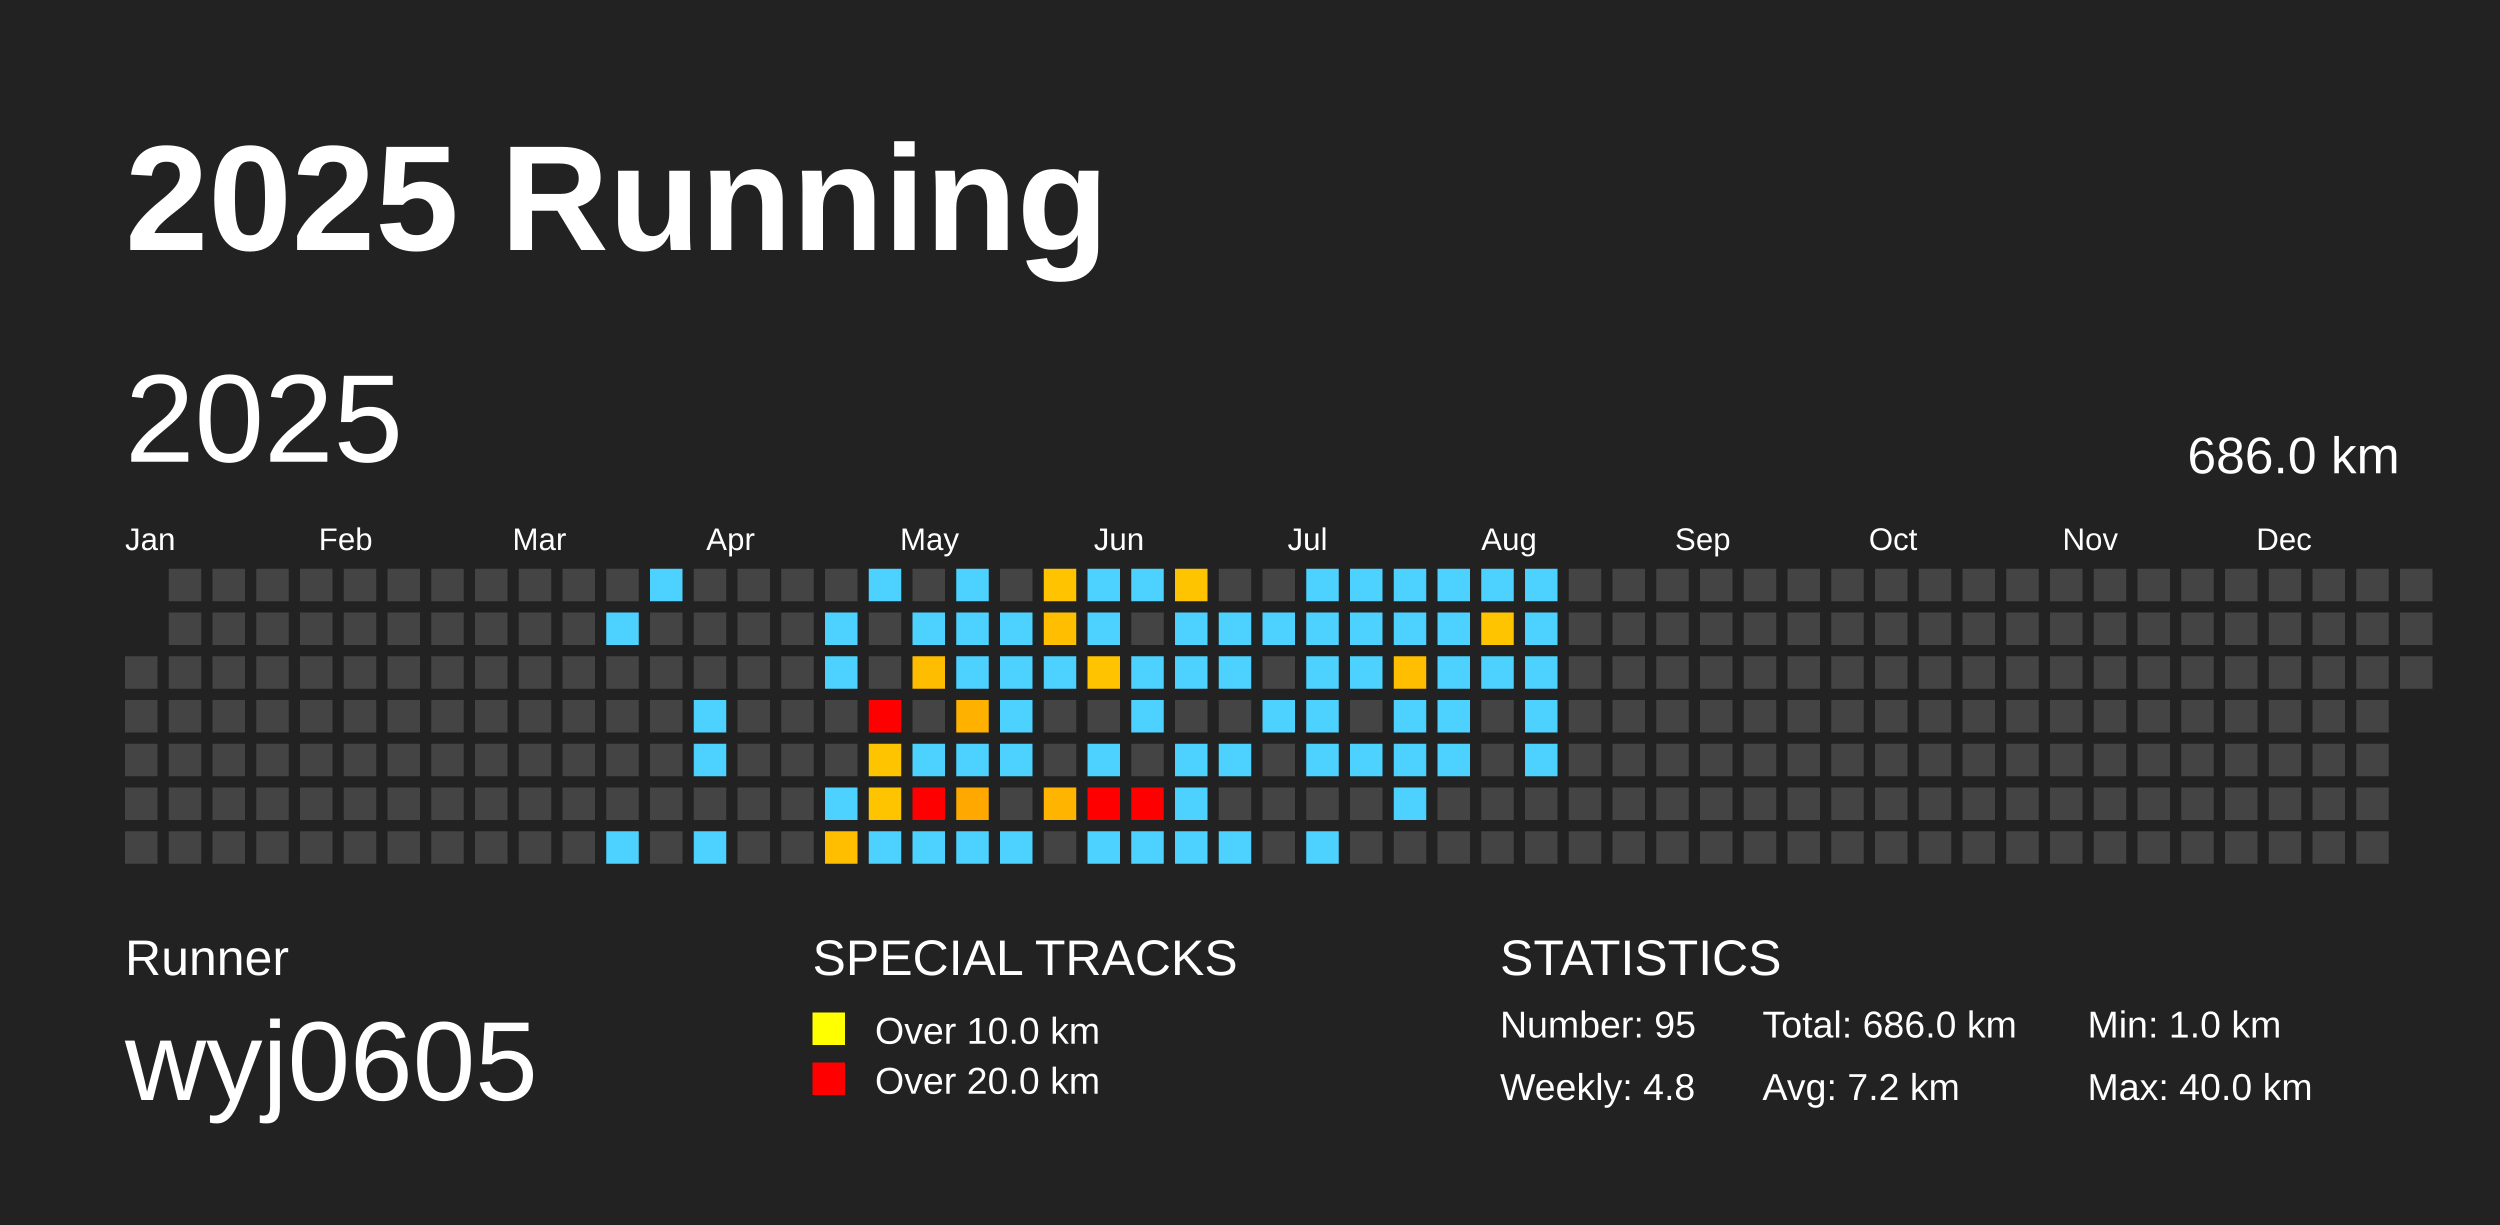
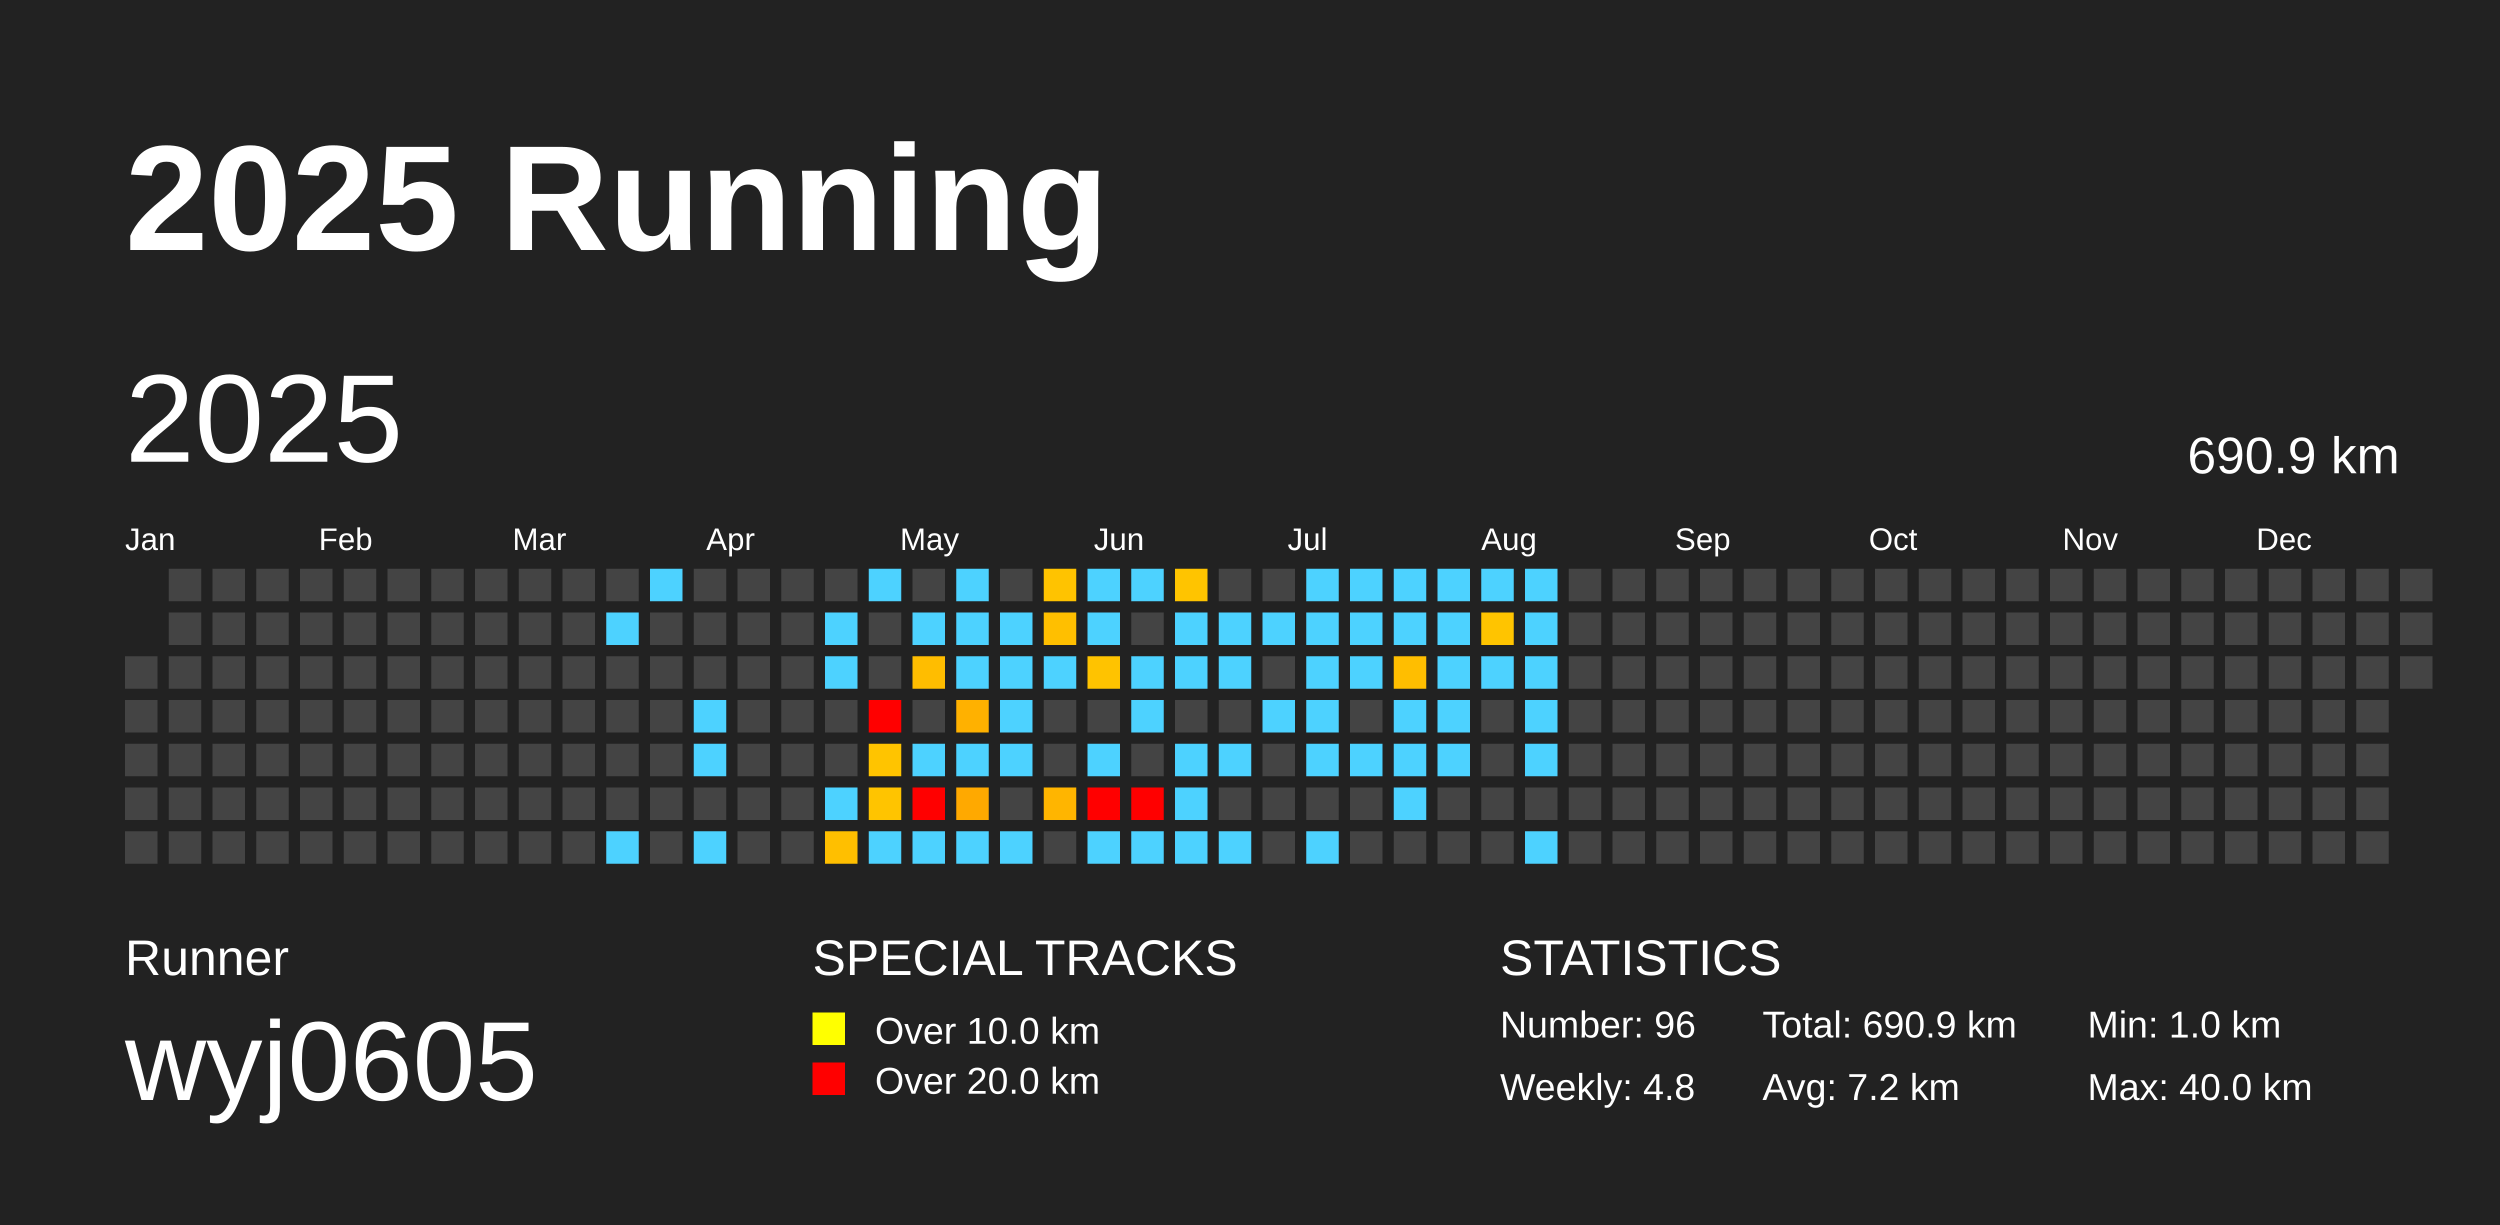
<svg xmlns="http://www.w3.org/2000/svg" baseProfile="full" height="98mm" version="1.1" viewBox="0,0,200,98" width="200mm">
  <defs />
  <rect fill="#222222" height="98" width="200" x="0" y="0" />
  <text fill="#FFFFFF" style="font-size:12px; font-family:Arial; font-weight:bold;" x="10" y="20">2025 Running</text>
  <text fill="#FFFFFF" style="font-size:4px; font-family:Arial" x="10" y="78">Runner</text>
  <text fill="#FFFFFF" style="font-size:9px; font-family:Arial" x="10" y="88">wyj0605</text>
  <text fill="#FFFFFF" style="font-size:4px; font-family:Arial" x="65" y="78">SPECIAL TRACKS</text>
  <rect fill="yellow" height="2.6" width="2.6" x="65" y="81" />
  <text fill="#FFFFFF" style="font-size:3px; font-family:Arial" x="70" y="83.5">Over 10.0 km</text>
  <rect fill="red" height="2.6" width="2.6" x="65" y="85" />
  <text fill="#FFFFFF" style="font-size:3px; font-family:Arial" x="70" y="87.5">Over 20.0 km</text>
  <text fill="#FFFFFF" style="font-size:4px; font-family:Arial" x="120" y="78">STATISTICS</text>
-   <text fill="#FFFFFF" style="font-size:3px; font-family:Arial" x="120" y="83">Number: 95</text>
+   <text fill="#FFFFFF" style="font-size:3px; font-family:Arial" x="120" y="83">Number: 96</text>
  <text fill="#FFFFFF" style="font-size:3px; font-family:Arial" x="120" y="88">Weekly: 4.8</text>
-   <text fill="#FFFFFF" style="font-size:3px; font-family:Arial" x="141" y="83">Total: 686.0 km</text>
+   <text fill="#FFFFFF" style="font-size:3px; font-family:Arial" x="141" y="83">Total: 690.9 km</text>
  <text fill="#FFFFFF" style="font-size:3px; font-family:Arial" x="141" y="88">Avg: 7.2 km</text>
  <text fill="#FFFFFF" style="font-size:3px; font-family:Arial" x="167" y="83">Min: 1.0 km</text>
  <text fill="#FFFFFF" style="font-size:3px; font-family:Arial" x="167" y="88">Max: 40.0 km</text>
  <text dominant-baseline="hanging" fill="#FFFFFF" style="font-size:10.0px; font-family:Arial;" x="10" y="30">2025</text>
-   <text dominant-baseline="hanging" fill="#FFFFFF" style="font-size:4.125px; font-family:Arial;" x="175" y="35">686.0 km</text>
+   <text dominant-baseline="hanging" fill="#FFFFFF" style="font-size:4.125px; font-family:Arial;" x="175" y="35">690.9 km</text>
  <text fill="#FFFFFF" style="font-size:2.5px; font-family:Arial" x="10.0" y="44">Jan</text>
  <text fill="#FFFFFF" style="font-size:2.5px; font-family:Arial" x="25.5" y="44">Feb</text>
  <text fill="#FFFFFF" style="font-size:2.5px; font-family:Arial" x="41.0" y="44">Mar</text>
  <text fill="#FFFFFF" style="font-size:2.5px; font-family:Arial" x="56.5" y="44">Apr</text>
  <text fill="#FFFFFF" style="font-size:2.5px; font-family:Arial" x="72.0" y="44">May</text>
  <text fill="#FFFFFF" style="font-size:2.5px; font-family:Arial" x="87.5" y="44">Jun</text>
  <text fill="#FFFFFF" style="font-size:2.5px; font-family:Arial" x="103.0" y="44">Jul</text>
  <text fill="#FFFFFF" style="font-size:2.5px; font-family:Arial" x="118.5" y="44">Aug</text>
  <text fill="#FFFFFF" style="font-size:2.5px; font-family:Arial" x="134.0" y="44">Sep</text>
  <text fill="#FFFFFF" style="font-size:2.5px; font-family:Arial" x="149.5" y="44">Oct</text>
  <text fill="#FFFFFF" style="font-size:2.5px; font-family:Arial" x="165.0" y="44">Nov</text>
  <text fill="#FFFFFF" style="font-size:2.5px; font-family:Arial" x="180.5" y="44">Dec</text>
  <rect fill="#444444" height="2.6" width="2.6" x="10.0" y="52.5" />
  <rect fill="#444444" height="2.6" width="2.6" x="10.0" y="56.0" />
  <rect fill="#444444" height="2.6" width="2.6" x="10.0" y="59.5" />
  <rect fill="#444444" height="2.6" width="2.6" x="10.0" y="63.0" />
  <rect fill="#444444" height="2.6" width="2.6" x="10.0" y="66.5" />
  <rect fill="#444444" height="2.6" width="2.6" x="13.5" y="45.5" />
  <rect fill="#444444" height="2.6" width="2.6" x="13.5" y="49.0" />
  <rect fill="#444444" height="2.6" width="2.6" x="13.5" y="52.5" />
  <rect fill="#444444" height="2.6" width="2.6" x="13.5" y="56.0" />
  <rect fill="#444444" height="2.6" width="2.6" x="13.5" y="59.5" />
  <rect fill="#444444" height="2.6" width="2.6" x="13.5" y="63.0" />
  <rect fill="#444444" height="2.6" width="2.6" x="13.5" y="66.5" />
  <rect fill="#444444" height="2.6" width="2.6" x="17.0" y="45.5" />
  <rect fill="#444444" height="2.6" width="2.6" x="17.0" y="49.0" />
  <rect fill="#444444" height="2.6" width="2.6" x="17.0" y="52.5" />
  <rect fill="#444444" height="2.6" width="2.6" x="17.0" y="56.0" />
  <rect fill="#444444" height="2.6" width="2.6" x="17.0" y="59.5" />
  <rect fill="#444444" height="2.6" width="2.6" x="17.0" y="63.0" />
  <rect fill="#444444" height="2.6" width="2.6" x="17.0" y="66.5" />
  <rect fill="#444444" height="2.6" width="2.6" x="20.5" y="45.5" />
  <rect fill="#444444" height="2.6" width="2.6" x="20.5" y="49.0" />
  <rect fill="#444444" height="2.6" width="2.6" x="20.5" y="52.5" />
  <rect fill="#444444" height="2.6" width="2.6" x="20.5" y="56.0" />
  <rect fill="#444444" height="2.6" width="2.6" x="20.5" y="59.5" />
  <rect fill="#444444" height="2.6" width="2.6" x="20.5" y="63.0" />
  <rect fill="#444444" height="2.6" width="2.6" x="20.5" y="66.5" />
  <rect fill="#444444" height="2.6" width="2.6" x="24.0" y="45.5" />
  <rect fill="#444444" height="2.6" width="2.6" x="24.0" y="49.0" />
  <rect fill="#444444" height="2.6" width="2.6" x="24.0" y="52.5" />
  <rect fill="#444444" height="2.6" width="2.6" x="24.0" y="56.0" />
  <rect fill="#444444" height="2.6" width="2.6" x="24.0" y="59.5" />
  <rect fill="#444444" height="2.6" width="2.6" x="24.0" y="63.0" />
  <rect fill="#444444" height="2.6" width="2.6" x="24.0" y="66.5" />
  <rect fill="#444444" height="2.6" width="2.6" x="27.5" y="45.5" />
  <rect fill="#444444" height="2.6" width="2.6" x="27.5" y="49.0" />
  <rect fill="#444444" height="2.6" width="2.6" x="27.5" y="52.5" />
  <rect fill="#444444" height="2.6" width="2.6" x="27.5" y="56.0" />
  <rect fill="#444444" height="2.6" width="2.6" x="27.5" y="59.5" />
  <rect fill="#444444" height="2.6" width="2.6" x="27.5" y="63.0" />
  <rect fill="#444444" height="2.6" width="2.6" x="27.5" y="66.5" />
  <rect fill="#444444" height="2.6" width="2.6" x="31.0" y="45.5" />
  <rect fill="#444444" height="2.6" width="2.6" x="31.0" y="49.0" />
  <rect fill="#444444" height="2.6" width="2.6" x="31.0" y="52.5" />
  <rect fill="#444444" height="2.6" width="2.6" x="31.0" y="56.0" />
  <rect fill="#444444" height="2.6" width="2.6" x="31.0" y="59.5" />
  <rect fill="#444444" height="2.6" width="2.6" x="31.0" y="63.0" />
  <rect fill="#444444" height="2.6" width="2.6" x="31.0" y="66.5" />
  <rect fill="#444444" height="2.6" width="2.6" x="34.5" y="45.5" />
  <rect fill="#444444" height="2.6" width="2.6" x="34.5" y="49.0" />
  <rect fill="#444444" height="2.6" width="2.6" x="34.5" y="52.5" />
  <rect fill="#444444" height="2.6" width="2.6" x="34.5" y="56.0" />
  <rect fill="#444444" height="2.6" width="2.6" x="34.5" y="59.5" />
  <rect fill="#444444" height="2.6" width="2.6" x="34.5" y="63.0" />
  <rect fill="#444444" height="2.6" width="2.6" x="34.5" y="66.5" />
  <rect fill="#444444" height="2.6" width="2.6" x="38.0" y="45.5" />
  <rect fill="#444444" height="2.6" width="2.6" x="38.0" y="49.0" />
  <rect fill="#444444" height="2.6" width="2.6" x="38.0" y="52.5" />
  <rect fill="#444444" height="2.6" width="2.6" x="38.0" y="56.0" />
  <rect fill="#444444" height="2.6" width="2.6" x="38.0" y="59.5" />
  <rect fill="#444444" height="2.6" width="2.6" x="38.0" y="63.0" />
  <rect fill="#444444" height="2.6" width="2.6" x="38.0" y="66.5" />
  <rect fill="#444444" height="2.6" width="2.6" x="41.5" y="45.5" />
  <rect fill="#444444" height="2.6" width="2.6" x="41.5" y="49.0" />
  <rect fill="#444444" height="2.6" width="2.6" x="41.5" y="52.5" />
  <rect fill="#444444" height="2.6" width="2.6" x="41.5" y="56.0" />
  <rect fill="#444444" height="2.6" width="2.6" x="41.5" y="59.5" />
  <rect fill="#444444" height="2.6" width="2.6" x="41.5" y="63.0" />
  <rect fill="#444444" height="2.6" width="2.6" x="41.5" y="66.5" />
  <rect fill="#444444" height="2.6" width="2.6" x="45.0" y="45.5" />
  <rect fill="#444444" height="2.6" width="2.6" x="45.0" y="49.0" />
  <rect fill="#444444" height="2.6" width="2.6" x="45.0" y="52.5" />
  <rect fill="#444444" height="2.6" width="2.6" x="45.0" y="56.0" />
  <rect fill="#444444" height="2.6" width="2.6" x="45.0" y="59.5" />
  <rect fill="#444444" height="2.6" width="2.6" x="45.0" y="63.0" />
  <rect fill="#444444" height="2.6" width="2.6" x="45.0" y="66.5" />
  <rect fill="#444444" height="2.6" width="2.6" x="48.5" y="45.5" />
  <rect fill="#4dd2ff" height="2.6" width="2.6" x="48.5" y="49.0" />
  <rect fill="#444444" height="2.6" width="2.6" x="48.5" y="52.5" />
  <rect fill="#444444" height="2.6" width="2.6" x="48.5" y="56.0" />
  <rect fill="#444444" height="2.6" width="2.6" x="48.5" y="59.5" />
  <rect fill="#444444" height="2.6" width="2.6" x="48.5" y="63.0" />
  <rect fill="#4dd2ff" height="2.6" width="2.6" x="48.5" y="66.5" />
  <rect fill="#4dd2ff" height="2.6" width="2.6" x="52.0" y="45.5" />
  <rect fill="#444444" height="2.6" width="2.6" x="52.0" y="49.0" />
  <rect fill="#444444" height="2.6" width="2.6" x="52.0" y="52.5" />
  <rect fill="#444444" height="2.6" width="2.6" x="52.0" y="56.0" />
  <rect fill="#444444" height="2.6" width="2.6" x="52.0" y="59.5" />
  <rect fill="#444444" height="2.6" width="2.6" x="52.0" y="63.0" />
  <rect fill="#444444" height="2.6" width="2.6" x="52.0" y="66.5" />
  <rect fill="#444444" height="2.6" width="2.6" x="55.5" y="45.5" />
  <rect fill="#444444" height="2.6" width="2.6" x="55.5" y="49.0" />
  <rect fill="#444444" height="2.6" width="2.6" x="55.5" y="52.5" />
  <rect fill="#4dd2ff" height="2.6" width="2.6" x="55.5" y="56.0" />
  <rect fill="#4dd2ff" height="2.6" width="2.6" x="55.5" y="59.5" />
  <rect fill="#444444" height="2.6" width="2.6" x="55.5" y="63.0" />
  <rect fill="#4dd2ff" height="2.6" width="2.6" x="55.5" y="66.5" />
  <rect fill="#444444" height="2.6" width="2.6" x="59.0" y="45.5" />
  <rect fill="#444444" height="2.6" width="2.6" x="59.0" y="49.0" />
  <rect fill="#444444" height="2.6" width="2.6" x="59.0" y="52.5" />
  <rect fill="#444444" height="2.6" width="2.6" x="59.0" y="56.0" />
  <rect fill="#444444" height="2.6" width="2.6" x="59.0" y="59.5" />
  <rect fill="#444444" height="2.6" width="2.6" x="59.0" y="63.0" />
  <rect fill="#444444" height="2.6" width="2.6" x="59.0" y="66.5" />
  <rect fill="#444444" height="2.6" width="2.6" x="62.5" y="45.5" />
  <rect fill="#444444" height="2.6" width="2.6" x="62.5" y="49.0" />
  <rect fill="#444444" height="2.6" width="2.6" x="62.5" y="52.5" />
  <rect fill="#444444" height="2.6" width="2.6" x="62.5" y="56.0" />
  <rect fill="#444444" height="2.6" width="2.6" x="62.5" y="59.5" />
  <rect fill="#444444" height="2.6" width="2.6" x="62.5" y="63.0" />
  <rect fill="#444444" height="2.6" width="2.6" x="62.5" y="66.5" />
  <rect fill="#444444" height="2.6" width="2.6" x="66.0" y="45.5" />
  <rect fill="#4dd2ff" height="2.6" width="2.6" x="66.0" y="49.0" />
  <rect fill="#4dd2ff" height="2.6" width="2.6" x="66.0" y="52.5" />
  <rect fill="#444444" height="2.6" width="2.6" x="66.0" y="56.0" />
  <rect fill="#444444" height="2.6" width="2.6" x="66.0" y="59.5" />
  <rect fill="#4dd2ff" height="2.6" width="2.6" x="66.0" y="63.0" />
  <rect fill="#ffbf00" height="2.6" width="2.6" x="66.0" y="66.5" />
  <rect fill="#4dd2ff" height="2.6" width="2.6" x="69.5" y="45.5" />
  <rect fill="#444444" height="2.6" width="2.6" x="69.5" y="49.0" />
  <rect fill="#444444" height="2.6" width="2.6" x="69.5" y="52.5" />
  <rect fill="red" height="2.6" width="2.6" x="69.5" y="56.0" />
  <rect fill="#ffc400" height="2.6" width="2.6" x="69.5" y="59.5" />
  <rect fill="#ffc400" height="2.6" width="2.6" x="69.5" y="63.0" />
  <rect fill="#4dd2ff" height="2.6" width="2.6" x="69.5" y="66.5" />
  <rect fill="#444444" height="2.6" width="2.6" x="73.0" y="45.5" />
  <rect fill="#4dd2ff" height="2.6" width="2.6" x="73.0" y="49.0" />
  <rect fill="#ffbd00" height="2.6" width="2.6" x="73.0" y="52.5" />
  <rect fill="#444444" height="2.6" width="2.6" x="73.0" y="56.0" />
  <rect fill="#4dd2ff" height="2.6" width="2.6" x="73.0" y="59.5" />
  <rect fill="red" height="2.6" width="2.6" x="73.0" y="63.0" />
  <rect fill="#4dd2ff" height="2.6" width="2.6" x="73.0" y="66.5" />
  <rect fill="#4dd2ff" height="2.6" width="2.6" x="76.5" y="45.5" />
  <rect fill="#4dd2ff" height="2.6" width="2.6" x="76.5" y="49.0" />
  <rect fill="#4dd2ff" height="2.6" width="2.6" x="76.5" y="52.5" />
  <rect fill="#ffb100" height="2.6" width="2.6" x="76.5" y="56.0" />
  <rect fill="#4dd2ff" height="2.6" width="2.6" x="76.5" y="59.5" />
  <rect fill="#ffa900" height="2.6" width="2.6" x="76.5" y="63.0" />
  <rect fill="#4dd2ff" height="2.6" width="2.6" x="76.5" y="66.5" />
  <rect fill="#444444" height="2.6" width="2.6" x="80.0" y="45.5" />
  <rect fill="#4dd2ff" height="2.6" width="2.6" x="80.0" y="49.0" />
  <rect fill="#4dd2ff" height="2.6" width="2.6" x="80.0" y="52.5" />
  <rect fill="#4dd2ff" height="2.6" width="2.6" x="80.0" y="56.0" />
  <rect fill="#4dd2ff" height="2.6" width="2.6" x="80.0" y="59.5" />
  <rect fill="#444444" height="2.6" width="2.6" x="80.0" y="63.0" />
  <rect fill="#4dd2ff" height="2.6" width="2.6" x="80.0" y="66.5" />
  <rect fill="#ffc300" height="2.6" width="2.6" x="83.5" y="45.5" />
  <rect fill="#ffbf00" height="2.6" width="2.6" x="83.5" y="49.0" />
  <rect fill="#4dd2ff" height="2.6" width="2.6" x="83.5" y="52.5" />
  <rect fill="#444444" height="2.6" width="2.6" x="83.5" y="56.0" />
  <rect fill="#444444" height="2.6" width="2.6" x="83.5" y="59.5" />
  <rect fill="#ffb500" height="2.6" width="2.6" x="83.5" y="63.0" />
  <rect fill="#444444" height="2.6" width="2.6" x="83.5" y="66.5" />
  <rect fill="#4dd2ff" height="2.6" width="2.6" x="87.0" y="45.5" />
  <rect fill="#4dd2ff" height="2.6" width="2.6" x="87.0" y="49.0" />
  <rect fill="#ffc300" height="2.6" width="2.6" x="87.0" y="52.5" />
  <rect fill="#444444" height="2.6" width="2.6" x="87.0" y="56.0" />
  <rect fill="#4dd2ff" height="2.6" width="2.6" x="87.0" y="59.5" />
  <rect fill="red" height="2.6" width="2.6" x="87.0" y="63.0" />
  <rect fill="#4dd2ff" height="2.6" width="2.6" x="87.0" y="66.5" />
  <rect fill="#4dd2ff" height="2.6" width="2.6" x="90.5" y="45.5" />
  <rect fill="#444444" height="2.6" width="2.6" x="90.5" y="49.0" />
  <rect fill="#4dd2ff" height="2.6" width="2.6" x="90.5" y="52.5" />
  <rect fill="#4dd2ff" height="2.6" width="2.6" x="90.5" y="56.0" />
  <rect fill="#444444" height="2.6" width="2.6" x="90.5" y="59.5" />
  <rect fill="red" height="2.6" width="2.6" x="90.5" y="63.0" />
  <rect fill="#4dd2ff" height="2.6" width="2.6" x="90.5" y="66.5" />
  <rect fill="#ffc400" height="2.6" width="2.6" x="94.0" y="45.5" />
  <rect fill="#4dd2ff" height="2.6" width="2.6" x="94.0" y="49.0" />
  <rect fill="#4dd2ff" height="2.6" width="2.6" x="94.0" y="52.5" />
  <rect fill="#444444" height="2.6" width="2.6" x="94.0" y="56.0" />
  <rect fill="#4dd2ff" height="2.6" width="2.6" x="94.0" y="59.5" />
  <rect fill="#4dd2ff" height="2.6" width="2.6" x="94.0" y="63.0" />
  <rect fill="#4dd2ff" height="2.6" width="2.6" x="94.0" y="66.5" />
  <rect fill="#444444" height="2.6" width="2.6" x="97.5" y="45.5" />
  <rect fill="#4dd2ff" height="2.6" width="2.6" x="97.5" y="49.0" />
  <rect fill="#4dd2ff" height="2.6" width="2.6" x="97.5" y="52.5" />
  <rect fill="#444444" height="2.6" width="2.6" x="97.5" y="56.0" />
  <rect fill="#4dd2ff" height="2.6" width="2.6" x="97.5" y="59.5" />
  <rect fill="#444444" height="2.6" width="2.6" x="97.5" y="63.0" />
  <rect fill="#4dd2ff" height="2.6" width="2.6" x="97.5" y="66.5" />
  <rect fill="#444444" height="2.6" width="2.6" x="101.0" y="45.5" />
  <rect fill="#4dd2ff" height="2.6" width="2.6" x="101.0" y="49.0" />
  <rect fill="#444444" height="2.6" width="2.6" x="101.0" y="52.5" />
  <rect fill="#4dd2ff" height="2.6" width="2.6" x="101.0" y="56.0" />
  <rect fill="#444444" height="2.6" width="2.6" x="101.0" y="59.5" />
  <rect fill="#444444" height="2.6" width="2.6" x="101.0" y="63.0" />
  <rect fill="#444444" height="2.6" width="2.6" x="101.0" y="66.5" />
  <rect fill="#4dd2ff" height="2.6" width="2.6" x="104.5" y="45.5" />
  <rect fill="#4dd2ff" height="2.6" width="2.6" x="104.5" y="49.0" />
  <rect fill="#4dd2ff" height="2.6" width="2.6" x="104.5" y="52.5" />
  <rect fill="#4dd2ff" height="2.6" width="2.6" x="104.5" y="56.0" />
  <rect fill="#4dd2ff" height="2.6" width="2.6" x="104.5" y="59.5" />
  <rect fill="#444444" height="2.6" width="2.6" x="104.5" y="63.0" />
  <rect fill="#4dd2ff" height="2.6" width="2.6" x="104.5" y="66.5" />
  <rect fill="#4dd2ff" height="2.6" width="2.6" x="108.0" y="45.5" />
  <rect fill="#4dd2ff" height="2.6" width="2.6" x="108.0" y="49.0" />
  <rect fill="#4dd2ff" height="2.6" width="2.6" x="108.0" y="52.5" />
  <rect fill="#444444" height="2.6" width="2.6" x="108.0" y="56.0" />
  <rect fill="#4dd2ff" height="2.6" width="2.6" x="108.0" y="59.5" />
  <rect fill="#444444" height="2.6" width="2.6" x="108.0" y="63.0" />
  <rect fill="#444444" height="2.6" width="2.6" x="108.0" y="66.5" />
  <rect fill="#4dd2ff" height="2.6" width="2.6" x="111.5" y="45.5" />
  <rect fill="#4dd2ff" height="2.6" width="2.6" x="111.5" y="49.0" />
  <rect fill="#ffbe00" height="2.6" width="2.6" x="111.5" y="52.5" />
  <rect fill="#4dd2ff" height="2.6" width="2.6" x="111.5" y="56.0" />
  <rect fill="#4dd2ff" height="2.6" width="2.6" x="111.5" y="59.5" />
  <rect fill="#4dd2ff" height="2.6" width="2.6" x="111.5" y="63.0" />
  <rect fill="#444444" height="2.6" width="2.6" x="111.5" y="66.5" />
  <rect fill="#4dd2ff" height="2.6" width="2.6" x="115.0" y="45.5" />
  <rect fill="#4dd2ff" height="2.6" width="2.6" x="115.0" y="49.0" />
  <rect fill="#4dd2ff" height="2.6" width="2.6" x="115.0" y="52.5" />
  <rect fill="#4dd2ff" height="2.6" width="2.6" x="115.0" y="56.0" />
  <rect fill="#4dd2ff" height="2.6" width="2.6" x="115.0" y="59.5" />
  <rect fill="#444444" height="2.6" width="2.6" x="115.0" y="63.0" />
  <rect fill="#444444" height="2.6" width="2.6" x="115.0" y="66.5" />
  <rect fill="#4dd2ff" height="2.6" width="2.6" x="118.5" y="45.5" />
  <rect fill="#ffc400" height="2.6" width="2.6" x="118.5" y="49.0" />
  <rect fill="#4dd2ff" height="2.6" width="2.6" x="118.5" y="52.5" />
  <rect fill="#444444" height="2.6" width="2.6" x="118.5" y="56.0" />
  <rect fill="#444444" height="2.6" width="2.6" x="118.5" y="59.5" />
  <rect fill="#444444" height="2.6" width="2.6" x="118.5" y="63.0" />
  <rect fill="#444444" height="2.6" width="2.6" x="118.5" y="66.5" />
  <rect fill="#4dd2ff" height="2.6" width="2.6" x="122.0" y="45.5" />
  <rect fill="#4dd2ff" height="2.6" width="2.6" x="122.0" y="49.0" />
  <rect fill="#4dd2ff" height="2.6" width="2.6" x="122.0" y="52.5" />
  <rect fill="#4dd2ff" height="2.6" width="2.6" x="122.0" y="56.0" />
  <rect fill="#4dd2ff" height="2.6" width="2.6" x="122.0" y="59.5" />
  <rect fill="#444444" height="2.6" width="2.6" x="122.0" y="63.0" />
-   <rect fill="#444444" height="2.6" width="2.6" x="122.0" y="66.5" />
+   <rect fill="#4dd2ff" height="2.6" width="2.6" x="122.0" y="66.5" />
  <rect fill="#444444" height="2.6" width="2.6" x="125.5" y="45.5" />
  <rect fill="#444444" height="2.6" width="2.6" x="125.5" y="49.0" />
  <rect fill="#444444" height="2.6" width="2.6" x="125.5" y="52.5" />
  <rect fill="#444444" height="2.6" width="2.6" x="125.5" y="56.0" />
  <rect fill="#444444" height="2.6" width="2.6" x="125.5" y="59.5" />
  <rect fill="#444444" height="2.6" width="2.6" x="125.5" y="63.0" />
  <rect fill="#444444" height="2.6" width="2.6" x="125.5" y="66.5" />
  <rect fill="#444444" height="2.6" width="2.6" x="129.0" y="45.5" />
  <rect fill="#444444" height="2.6" width="2.6" x="129.0" y="49.0" />
  <rect fill="#444444" height="2.6" width="2.6" x="129.0" y="52.5" />
  <rect fill="#444444" height="2.6" width="2.6" x="129.0" y="56.0" />
  <rect fill="#444444" height="2.6" width="2.6" x="129.0" y="59.5" />
  <rect fill="#444444" height="2.6" width="2.6" x="129.0" y="63.0" />
  <rect fill="#444444" height="2.6" width="2.6" x="129.0" y="66.5" />
  <rect fill="#444444" height="2.6" width="2.6" x="132.5" y="45.5" />
  <rect fill="#444444" height="2.6" width="2.6" x="132.5" y="49.0" />
  <rect fill="#444444" height="2.6" width="2.6" x="132.5" y="52.5" />
  <rect fill="#444444" height="2.6" width="2.6" x="132.5" y="56.0" />
  <rect fill="#444444" height="2.6" width="2.6" x="132.5" y="59.5" />
  <rect fill="#444444" height="2.6" width="2.6" x="132.5" y="63.0" />
  <rect fill="#444444" height="2.6" width="2.6" x="132.5" y="66.5" />
  <rect fill="#444444" height="2.6" width="2.6" x="136.0" y="45.5" />
  <rect fill="#444444" height="2.6" width="2.6" x="136.0" y="49.0" />
  <rect fill="#444444" height="2.6" width="2.6" x="136.0" y="52.5" />
  <rect fill="#444444" height="2.6" width="2.6" x="136.0" y="56.0" />
  <rect fill="#444444" height="2.6" width="2.6" x="136.0" y="59.5" />
  <rect fill="#444444" height="2.6" width="2.6" x="136.0" y="63.0" />
  <rect fill="#444444" height="2.6" width="2.6" x="136.0" y="66.5" />
  <rect fill="#444444" height="2.6" width="2.6" x="139.5" y="45.5" />
  <rect fill="#444444" height="2.6" width="2.6" x="139.5" y="49.0" />
  <rect fill="#444444" height="2.6" width="2.6" x="139.5" y="52.5" />
  <rect fill="#444444" height="2.6" width="2.6" x="139.5" y="56.0" />
  <rect fill="#444444" height="2.6" width="2.6" x="139.5" y="59.5" />
  <rect fill="#444444" height="2.6" width="2.6" x="139.5" y="63.0" />
  <rect fill="#444444" height="2.6" width="2.6" x="139.5" y="66.5" />
  <rect fill="#444444" height="2.6" width="2.6" x="143.0" y="45.5" />
  <rect fill="#444444" height="2.6" width="2.6" x="143.0" y="49.0" />
  <rect fill="#444444" height="2.6" width="2.6" x="143.0" y="52.5" />
  <rect fill="#444444" height="2.6" width="2.6" x="143.0" y="56.0" />
  <rect fill="#444444" height="2.6" width="2.6" x="143.0" y="59.5" />
  <rect fill="#444444" height="2.6" width="2.6" x="143.0" y="63.0" />
  <rect fill="#444444" height="2.6" width="2.6" x="143.0" y="66.5" />
  <rect fill="#444444" height="2.6" width="2.6" x="146.5" y="45.5" />
  <rect fill="#444444" height="2.6" width="2.6" x="146.5" y="49.0" />
  <rect fill="#444444" height="2.6" width="2.6" x="146.5" y="52.5" />
  <rect fill="#444444" height="2.6" width="2.6" x="146.5" y="56.0" />
  <rect fill="#444444" height="2.6" width="2.6" x="146.5" y="59.5" />
  <rect fill="#444444" height="2.6" width="2.6" x="146.5" y="63.0" />
  <rect fill="#444444" height="2.6" width="2.6" x="146.5" y="66.5" />
  <rect fill="#444444" height="2.6" width="2.6" x="150.0" y="45.5" />
  <rect fill="#444444" height="2.6" width="2.6" x="150.0" y="49.0" />
  <rect fill="#444444" height="2.6" width="2.6" x="150.0" y="52.5" />
  <rect fill="#444444" height="2.6" width="2.6" x="150.0" y="56.0" />
  <rect fill="#444444" height="2.6" width="2.6" x="150.0" y="59.5" />
  <rect fill="#444444" height="2.6" width="2.6" x="150.0" y="63.0" />
  <rect fill="#444444" height="2.6" width="2.6" x="150.0" y="66.5" />
  <rect fill="#444444" height="2.6" width="2.6" x="153.5" y="45.5" />
  <rect fill="#444444" height="2.6" width="2.6" x="153.5" y="49.0" />
  <rect fill="#444444" height="2.6" width="2.6" x="153.5" y="52.5" />
  <rect fill="#444444" height="2.6" width="2.6" x="153.5" y="56.0" />
  <rect fill="#444444" height="2.6" width="2.6" x="153.5" y="59.5" />
  <rect fill="#444444" height="2.6" width="2.6" x="153.5" y="63.0" />
  <rect fill="#444444" height="2.6" width="2.6" x="153.5" y="66.5" />
  <rect fill="#444444" height="2.6" width="2.6" x="157.0" y="45.5" />
  <rect fill="#444444" height="2.6" width="2.6" x="157.0" y="49.0" />
  <rect fill="#444444" height="2.6" width="2.6" x="157.0" y="52.5" />
  <rect fill="#444444" height="2.6" width="2.6" x="157.0" y="56.0" />
  <rect fill="#444444" height="2.6" width="2.6" x="157.0" y="59.5" />
  <rect fill="#444444" height="2.6" width="2.6" x="157.0" y="63.0" />
  <rect fill="#444444" height="2.6" width="2.6" x="157.0" y="66.5" />
  <rect fill="#444444" height="2.6" width="2.6" x="160.5" y="45.5" />
  <rect fill="#444444" height="2.6" width="2.6" x="160.5" y="49.0" />
  <rect fill="#444444" height="2.6" width="2.6" x="160.5" y="52.5" />
  <rect fill="#444444" height="2.6" width="2.6" x="160.5" y="56.0" />
  <rect fill="#444444" height="2.6" width="2.6" x="160.5" y="59.5" />
  <rect fill="#444444" height="2.6" width="2.6" x="160.5" y="63.0" />
  <rect fill="#444444" height="2.6" width="2.6" x="160.5" y="66.5" />
  <rect fill="#444444" height="2.6" width="2.6" x="164.0" y="45.5" />
  <rect fill="#444444" height="2.6" width="2.6" x="164.0" y="49.0" />
  <rect fill="#444444" height="2.6" width="2.6" x="164.0" y="52.5" />
  <rect fill="#444444" height="2.6" width="2.6" x="164.0" y="56.0" />
  <rect fill="#444444" height="2.6" width="2.6" x="164.0" y="59.5" />
  <rect fill="#444444" height="2.6" width="2.6" x="164.0" y="63.0" />
  <rect fill="#444444" height="2.6" width="2.6" x="164.0" y="66.5" />
  <rect fill="#444444" height="2.6" width="2.6" x="167.5" y="45.5" />
  <rect fill="#444444" height="2.6" width="2.6" x="167.5" y="49.0" />
  <rect fill="#444444" height="2.6" width="2.6" x="167.5" y="52.5" />
  <rect fill="#444444" height="2.6" width="2.6" x="167.5" y="56.0" />
  <rect fill="#444444" height="2.6" width="2.6" x="167.5" y="59.5" />
  <rect fill="#444444" height="2.6" width="2.6" x="167.5" y="63.0" />
  <rect fill="#444444" height="2.6" width="2.6" x="167.5" y="66.5" />
  <rect fill="#444444" height="2.6" width="2.6" x="171.0" y="45.5" />
  <rect fill="#444444" height="2.6" width="2.6" x="171.0" y="49.0" />
  <rect fill="#444444" height="2.6" width="2.6" x="171.0" y="52.5" />
  <rect fill="#444444" height="2.6" width="2.6" x="171.0" y="56.0" />
  <rect fill="#444444" height="2.6" width="2.6" x="171.0" y="59.5" />
  <rect fill="#444444" height="2.6" width="2.6" x="171.0" y="63.0" />
  <rect fill="#444444" height="2.6" width="2.6" x="171.0" y="66.5" />
  <rect fill="#444444" height="2.6" width="2.6" x="174.5" y="45.5" />
  <rect fill="#444444" height="2.6" width="2.6" x="174.5" y="49.0" />
  <rect fill="#444444" height="2.6" width="2.6" x="174.5" y="52.5" />
  <rect fill="#444444" height="2.6" width="2.6" x="174.5" y="56.0" />
  <rect fill="#444444" height="2.6" width="2.6" x="174.5" y="59.5" />
  <rect fill="#444444" height="2.6" width="2.6" x="174.5" y="63.0" />
  <rect fill="#444444" height="2.6" width="2.6" x="174.5" y="66.5" />
  <rect fill="#444444" height="2.6" width="2.6" x="178.0" y="45.5" />
  <rect fill="#444444" height="2.6" width="2.6" x="178.0" y="49.0" />
  <rect fill="#444444" height="2.6" width="2.6" x="178.0" y="52.5" />
  <rect fill="#444444" height="2.6" width="2.6" x="178.0" y="56.0" />
  <rect fill="#444444" height="2.6" width="2.6" x="178.0" y="59.5" />
  <rect fill="#444444" height="2.6" width="2.6" x="178.0" y="63.0" />
  <rect fill="#444444" height="2.6" width="2.6" x="178.0" y="66.5" />
  <rect fill="#444444" height="2.6" width="2.6" x="181.5" y="45.5" />
  <rect fill="#444444" height="2.6" width="2.6" x="181.5" y="49.0" />
  <rect fill="#444444" height="2.6" width="2.6" x="181.5" y="52.5" />
  <rect fill="#444444" height="2.6" width="2.6" x="181.5" y="56.0" />
  <rect fill="#444444" height="2.6" width="2.6" x="181.5" y="59.5" />
  <rect fill="#444444" height="2.6" width="2.6" x="181.5" y="63.0" />
  <rect fill="#444444" height="2.6" width="2.6" x="181.5" y="66.5" />
  <rect fill="#444444" height="2.6" width="2.6" x="185.0" y="45.5" />
  <rect fill="#444444" height="2.6" width="2.6" x="185.0" y="49.0" />
  <rect fill="#444444" height="2.6" width="2.6" x="185.0" y="52.5" />
  <rect fill="#444444" height="2.6" width="2.6" x="185.0" y="56.0" />
  <rect fill="#444444" height="2.6" width="2.6" x="185.0" y="59.5" />
  <rect fill="#444444" height="2.6" width="2.6" x="185.0" y="63.0" />
  <rect fill="#444444" height="2.6" width="2.6" x="185.0" y="66.5" />
  <rect fill="#444444" height="2.6" width="2.6" x="188.5" y="45.5" />
  <rect fill="#444444" height="2.6" width="2.6" x="188.5" y="49.0" />
  <rect fill="#444444" height="2.6" width="2.6" x="188.5" y="52.5" />
  <rect fill="#444444" height="2.6" width="2.6" x="188.5" y="56.0" />
  <rect fill="#444444" height="2.6" width="2.6" x="188.5" y="59.5" />
  <rect fill="#444444" height="2.6" width="2.6" x="188.5" y="63.0" />
  <rect fill="#444444" height="2.6" width="2.6" x="188.5" y="66.5" />
  <rect fill="#444444" height="2.6" width="2.6" x="192.0" y="45.5" />
  <rect fill="#444444" height="2.6" width="2.6" x="192.0" y="49.0" />
  <rect fill="#444444" height="2.6" width="2.6" x="192.0" y="52.5" />
</svg>
